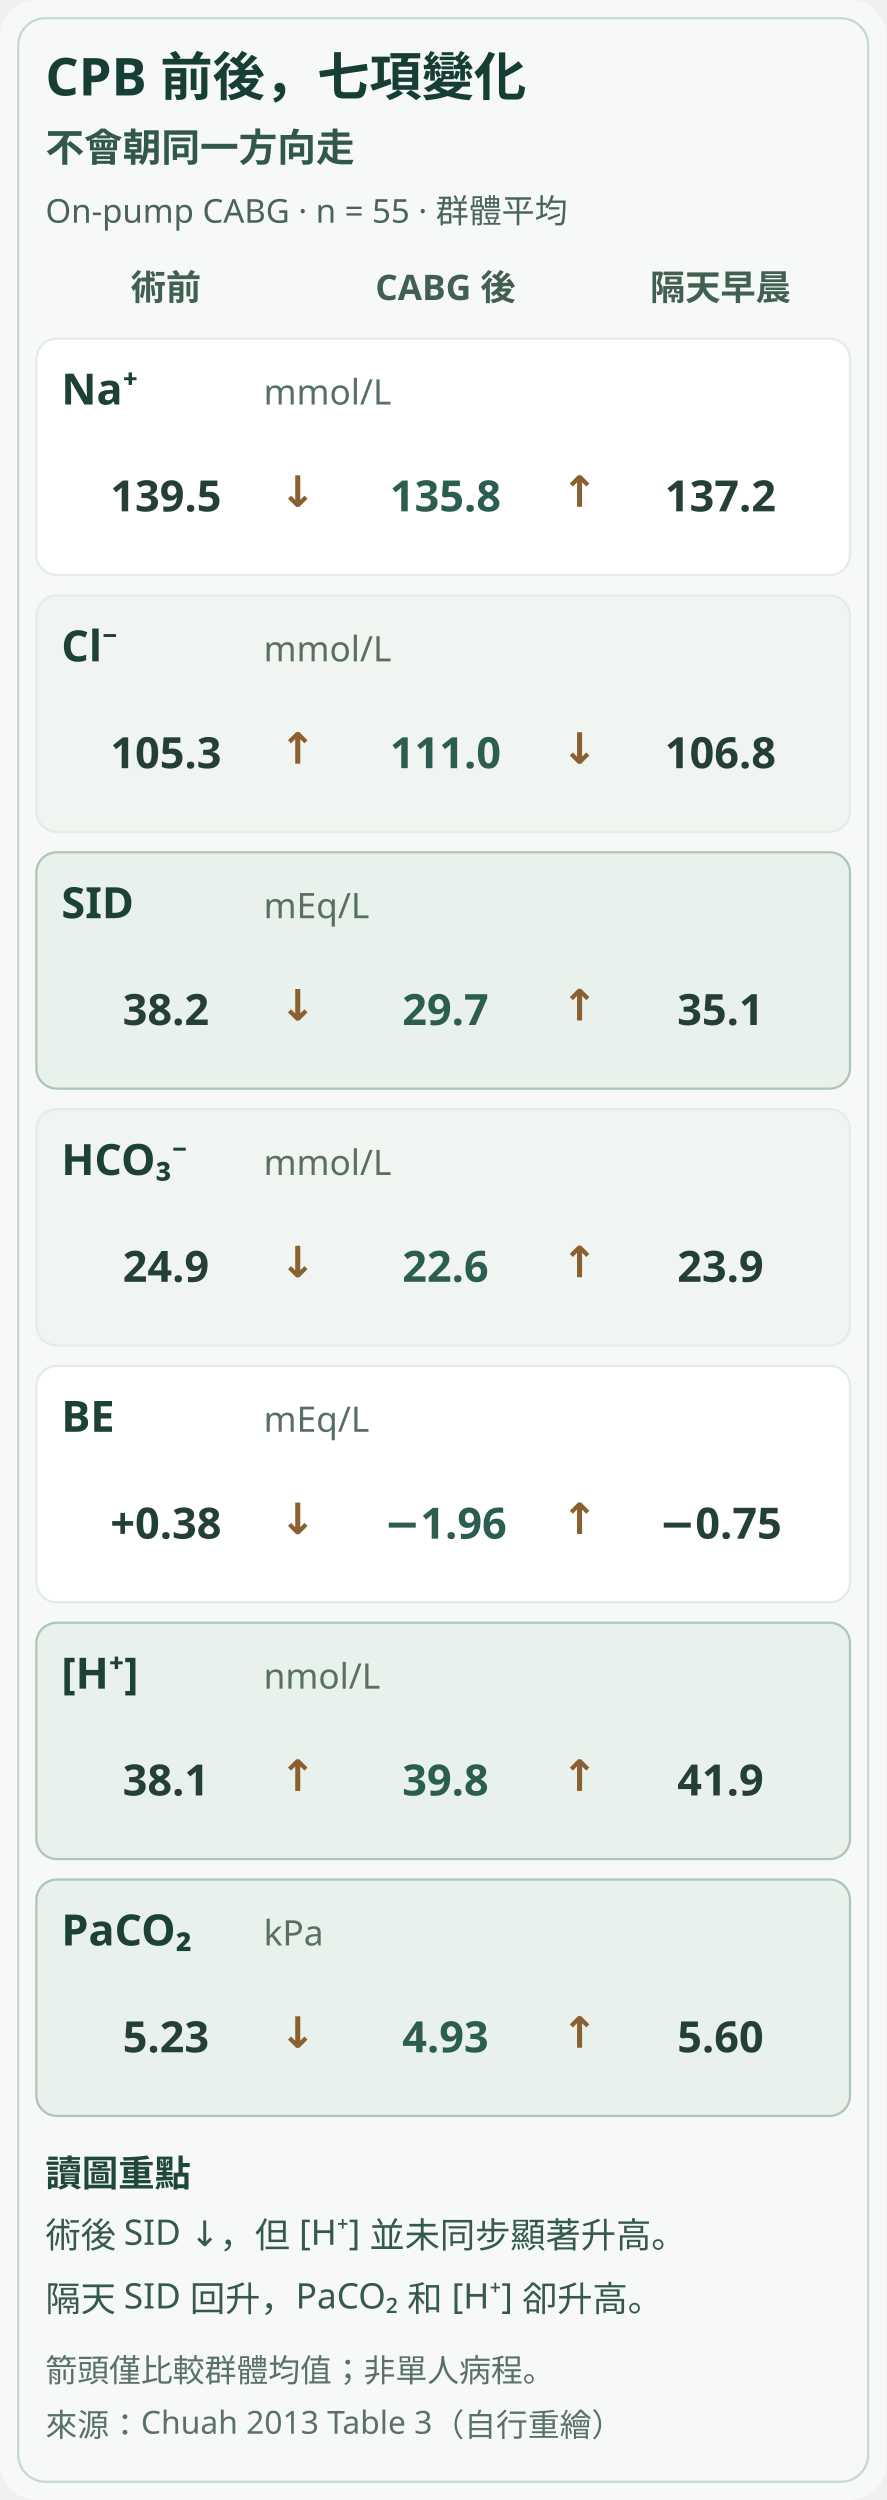
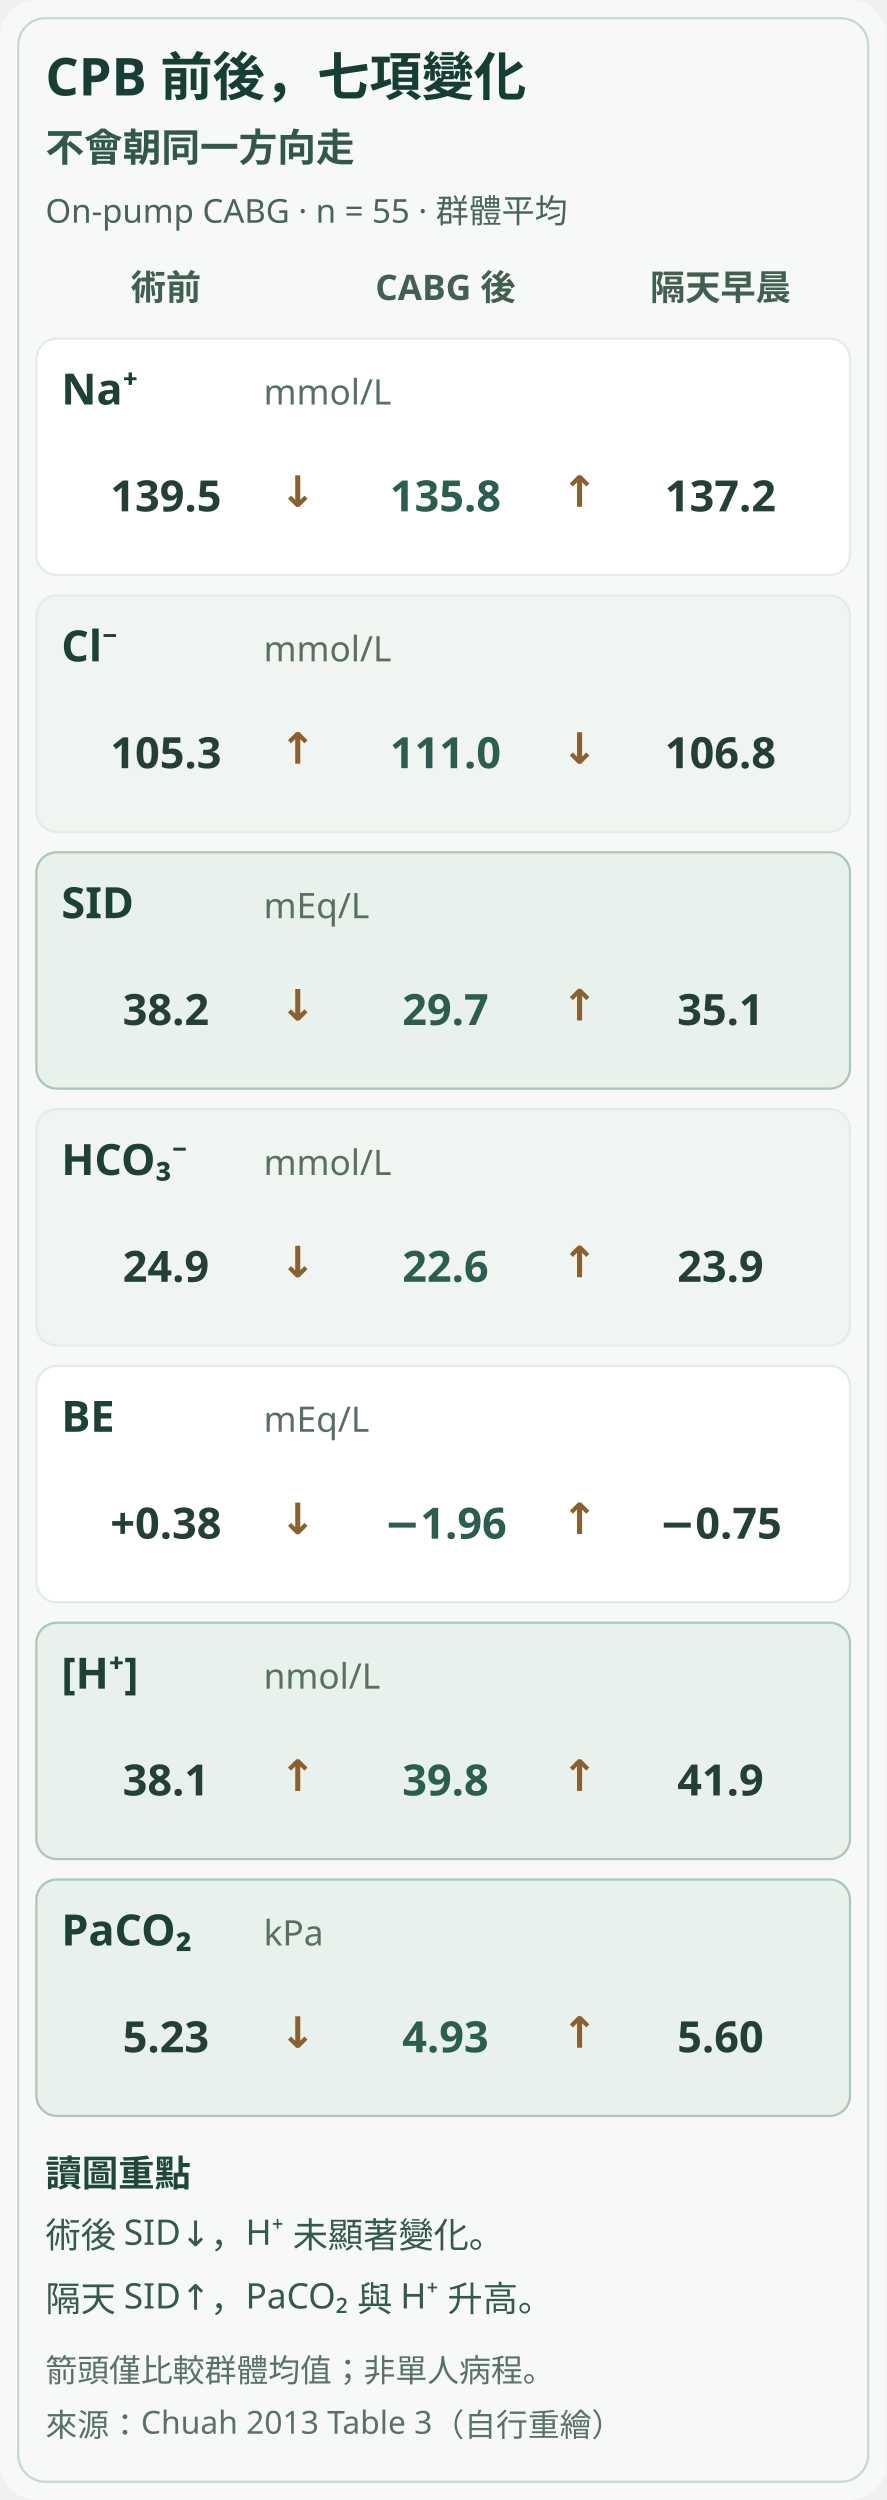
<svg xmlns="http://www.w3.org/2000/svg" width="390" height="1100" viewBox="0 0 390 1100" role="img" aria-labelledby="charttitle chartdesc">
  <rect width="390" height="1100" rx="16" fill="#f6f9f7" />
  <rect x="8" y="8" width="374" height="1084" rx="12" fill="none" stroke="#c7d8d0" />
  <text x="20" y="42" font-family="system-ui,sans-serif" font-size="23" font-weight="750" fill="#163e34">CPB 前後，七項變化</text>
  <text x="20" y="71" font-family="system-ui,sans-serif" font-size="17" font-weight="600" fill="#31584b">不會朝同一方向走</text>
  <text x="20" y="98" font-family="system-ui,sans-serif" font-size="14.5" fill="#49645a">On-pump CABG · n = 55 · 群體平均</text>
  <text x="73" y="132" text-anchor="middle" font-family="system-ui,sans-serif" font-size="15.5" font-weight="650" fill="#426052">術前</text>
  <text x="196" y="132" text-anchor="middle" font-family="system-ui,sans-serif" font-size="15.5" font-weight="650" fill="#426052">CABG 後</text>
  <text x="317" y="132" text-anchor="middle" font-family="system-ui,sans-serif" font-size="15.5" font-weight="650" fill="#426052">隔天早晨</text>
  <rect x="16" y="149" width="358" height="104" rx="9" fill="#fff" stroke="#e4ece6" />
  <text x="27" y="178" font-family="system-ui,sans-serif" font-size="19" font-weight="750" fill="#1e4135">Na⁺</text>
  <text x="116" y="178" font-family="system-ui,sans-serif" font-size="15.5" fill="#587063">mmol/L</text>
  <text x="73" y="225" text-anchor="middle" font-family="system-ui,sans-serif" font-size="19" font-weight="700" fill="#243f36">139.5</text>
  <text x="196" y="225" text-anchor="middle" font-family="system-ui,sans-serif" font-size="19" font-weight="750" fill="#2c5d51">135.8</text>
  <text x="317" y="225" text-anchor="middle" font-family="system-ui,sans-serif" font-size="19" font-weight="700" fill="#243f36">137.2</text>
  <text x="131" y="223" text-anchor="middle" font-family="system-ui,sans-serif" font-size="19" font-weight="700" fill="#8b6030">↓</text>
  <text x="255" y="223" text-anchor="middle" font-family="system-ui,sans-serif" font-size="19" font-weight="700" fill="#8b6030">↑</text>
  <rect x="16" y="262" width="358" height="104" rx="9" fill="#f1f5f2" stroke="#e4ece6" />
  <text x="27" y="291" font-family="system-ui,sans-serif" font-size="19" font-weight="750" fill="#1e4135">Cl⁻</text>
  <text x="116" y="291" font-family="system-ui,sans-serif" font-size="15.5" fill="#587063">mmol/L</text>
  <text x="73" y="338" text-anchor="middle" font-family="system-ui,sans-serif" font-size="19" font-weight="700" fill="#243f36">105.3</text>
  <text x="196" y="338" text-anchor="middle" font-family="system-ui,sans-serif" font-size="19" font-weight="750" fill="#2c5d51">111.0</text>
  <text x="317" y="338" text-anchor="middle" font-family="system-ui,sans-serif" font-size="19" font-weight="700" fill="#243f36">106.8</text>
  <text x="131" y="336" text-anchor="middle" font-family="system-ui,sans-serif" font-size="19" font-weight="700" fill="#8b6030">↑</text>
  <text x="255" y="336" text-anchor="middle" font-family="system-ui,sans-serif" font-size="19" font-weight="700" fill="#8b6030">↓</text>
  <rect x="16" y="375" width="358" height="104" rx="9" fill="#e8f1eb" stroke="#adc6b8" />
  <text x="27" y="404" font-family="system-ui,sans-serif" font-size="19" font-weight="750" fill="#1e4135">SID</text>
  <text x="116" y="404" font-family="system-ui,sans-serif" font-size="15.5" fill="#587063">mEq/L</text>
  <text x="73" y="451" text-anchor="middle" font-family="system-ui,sans-serif" font-size="19" font-weight="700" fill="#243f36">38.2</text>
  <text x="196" y="451" text-anchor="middle" font-family="system-ui,sans-serif" font-size="19" font-weight="750" fill="#2c5d51">29.7</text>
  <text x="317" y="451" text-anchor="middle" font-family="system-ui,sans-serif" font-size="19" font-weight="700" fill="#243f36">35.1</text>
  <text x="131" y="449" text-anchor="middle" font-family="system-ui,sans-serif" font-size="19" font-weight="700" fill="#8b6030">↓</text>
  <text x="255" y="449" text-anchor="middle" font-family="system-ui,sans-serif" font-size="19" font-weight="700" fill="#8b6030">↑</text>
  <rect x="16" y="488" width="358" height="104" rx="9" fill="#f1f5f2" stroke="#e4ece6" />
  <text x="27" y="517" font-family="system-ui,sans-serif" font-size="19" font-weight="750" fill="#1e4135">HCO₃⁻</text>
  <text x="116" y="517" font-family="system-ui,sans-serif" font-size="15.5" fill="#587063">mmol/L</text>
  <text x="73" y="564" text-anchor="middle" font-family="system-ui,sans-serif" font-size="19" font-weight="700" fill="#243f36">24.9</text>
  <text x="196" y="564" text-anchor="middle" font-family="system-ui,sans-serif" font-size="19" font-weight="750" fill="#2c5d51">22.6</text>
  <text x="317" y="564" text-anchor="middle" font-family="system-ui,sans-serif" font-size="19" font-weight="700" fill="#243f36">23.9</text>
  <text x="131" y="562" text-anchor="middle" font-family="system-ui,sans-serif" font-size="19" font-weight="700" fill="#8b6030">↓</text>
  <text x="255" y="562" text-anchor="middle" font-family="system-ui,sans-serif" font-size="19" font-weight="700" fill="#8b6030">↑</text>
  <rect x="16" y="601" width="358" height="104" rx="9" fill="#fff" stroke="#e4ece6" />
  <text x="27" y="630" font-family="system-ui,sans-serif" font-size="19" font-weight="750" fill="#1e4135">BE</text>
  <text x="116" y="630" font-family="system-ui,sans-serif" font-size="15.5" fill="#587063">mEq/L</text>
  <text x="73" y="677" text-anchor="middle" font-family="system-ui,sans-serif" font-size="19" font-weight="700" fill="#243f36">+0.38</text>
  <text x="196" y="677" text-anchor="middle" font-family="system-ui,sans-serif" font-size="19" font-weight="750" fill="#2c5d51">−1.96</text>
  <text x="317" y="677" text-anchor="middle" font-family="system-ui,sans-serif" font-size="19" font-weight="700" fill="#243f36">−0.75</text>
  <text x="131" y="675" text-anchor="middle" font-family="system-ui,sans-serif" font-size="19" font-weight="700" fill="#8b6030">↓</text>
  <text x="255" y="675" text-anchor="middle" font-family="system-ui,sans-serif" font-size="19" font-weight="700" fill="#8b6030">↑</text>
  <rect x="16" y="714" width="358" height="104" rx="9" fill="#e8f1eb" stroke="#adc6b8" />
  <text x="27" y="743" font-family="system-ui,sans-serif" font-size="19" font-weight="750" fill="#1e4135">[H⁺]</text>
  <text x="116" y="743" font-family="system-ui,sans-serif" font-size="15.5" fill="#587063">nmol/L</text>
  <text x="73" y="790" text-anchor="middle" font-family="system-ui,sans-serif" font-size="19" font-weight="700" fill="#243f36">38.1</text>
  <text x="196" y="790" text-anchor="middle" font-family="system-ui,sans-serif" font-size="19" font-weight="750" fill="#2c5d51">39.8</text>
  <text x="317" y="790" text-anchor="middle" font-family="system-ui,sans-serif" font-size="19" font-weight="700" fill="#243f36">41.9</text>
  <text x="131" y="788" text-anchor="middle" font-family="system-ui,sans-serif" font-size="19" font-weight="700" fill="#8b6030">↑</text>
  <text x="255" y="788" text-anchor="middle" font-family="system-ui,sans-serif" font-size="19" font-weight="700" fill="#8b6030">↑</text>
  <rect x="16" y="827" width="358" height="104" rx="9" fill="#e8f1eb" stroke="#adc6b8" />
  <text x="27" y="856" font-family="system-ui,sans-serif" font-size="19" font-weight="750" fill="#1e4135">PaCO₂</text>
  <text x="116" y="856" font-family="system-ui,sans-serif" font-size="15.5" fill="#587063">kPa</text>
  <text x="73" y="903" text-anchor="middle" font-family="system-ui,sans-serif" font-size="19" font-weight="700" fill="#243f36">5.23</text>
  <text x="196" y="903" text-anchor="middle" font-family="system-ui,sans-serif" font-size="19" font-weight="750" fill="#2c5d51">4.93</text>
  <text x="317" y="903" text-anchor="middle" font-family="system-ui,sans-serif" font-size="19" font-weight="700" fill="#243f36">5.60</text>
  <text x="131" y="901" text-anchor="middle" font-family="system-ui,sans-serif" font-size="19" font-weight="700" fill="#8b6030">↓</text>
  <text x="255" y="901" text-anchor="middle" font-family="system-ui,sans-serif" font-size="19" font-weight="700" fill="#8b6030">↑</text>
  <text x="20" y="962" font-family="system-ui,sans-serif" font-size="16" font-weight="700" fill="#20473c">讀圖重點</text>
-   <text x="20" y="989" font-family="system-ui,sans-serif" font-size="15.5" fill="#36594d">術後 SID ↓，但 [H⁺] 並未同步顯著升高。</text>
-   <text x="20" y="1017" font-family="system-ui,sans-serif" font-size="15.5" fill="#36594d">隔天 SID 回升，PaCO₂ 和 [H⁺] 卻升高。</text>
+   <text x="20" y="989" font-family="system-ui,sans-serif" font-size="15.5" fill="#36594d">術後 SID↓，H⁺ 未顯著變化。</text>
+   <text x="20" y="1017" font-family="system-ui,sans-serif" font-size="15.5" fill="#36594d">隔天 SID↑，PaCO₂ 與 H⁺ 升高。</text>
  <text x="20" y="1048" font-family="system-ui,sans-serif" font-size="14" fill="#597167">箭頭僅比較群體均值；非單人病程。</text>
  <text x="20" y="1072" font-family="system-ui,sans-serif" font-size="14" fill="#597167">來源：Chuah 2013 Table 3（自行重繪）</text>
</svg>
